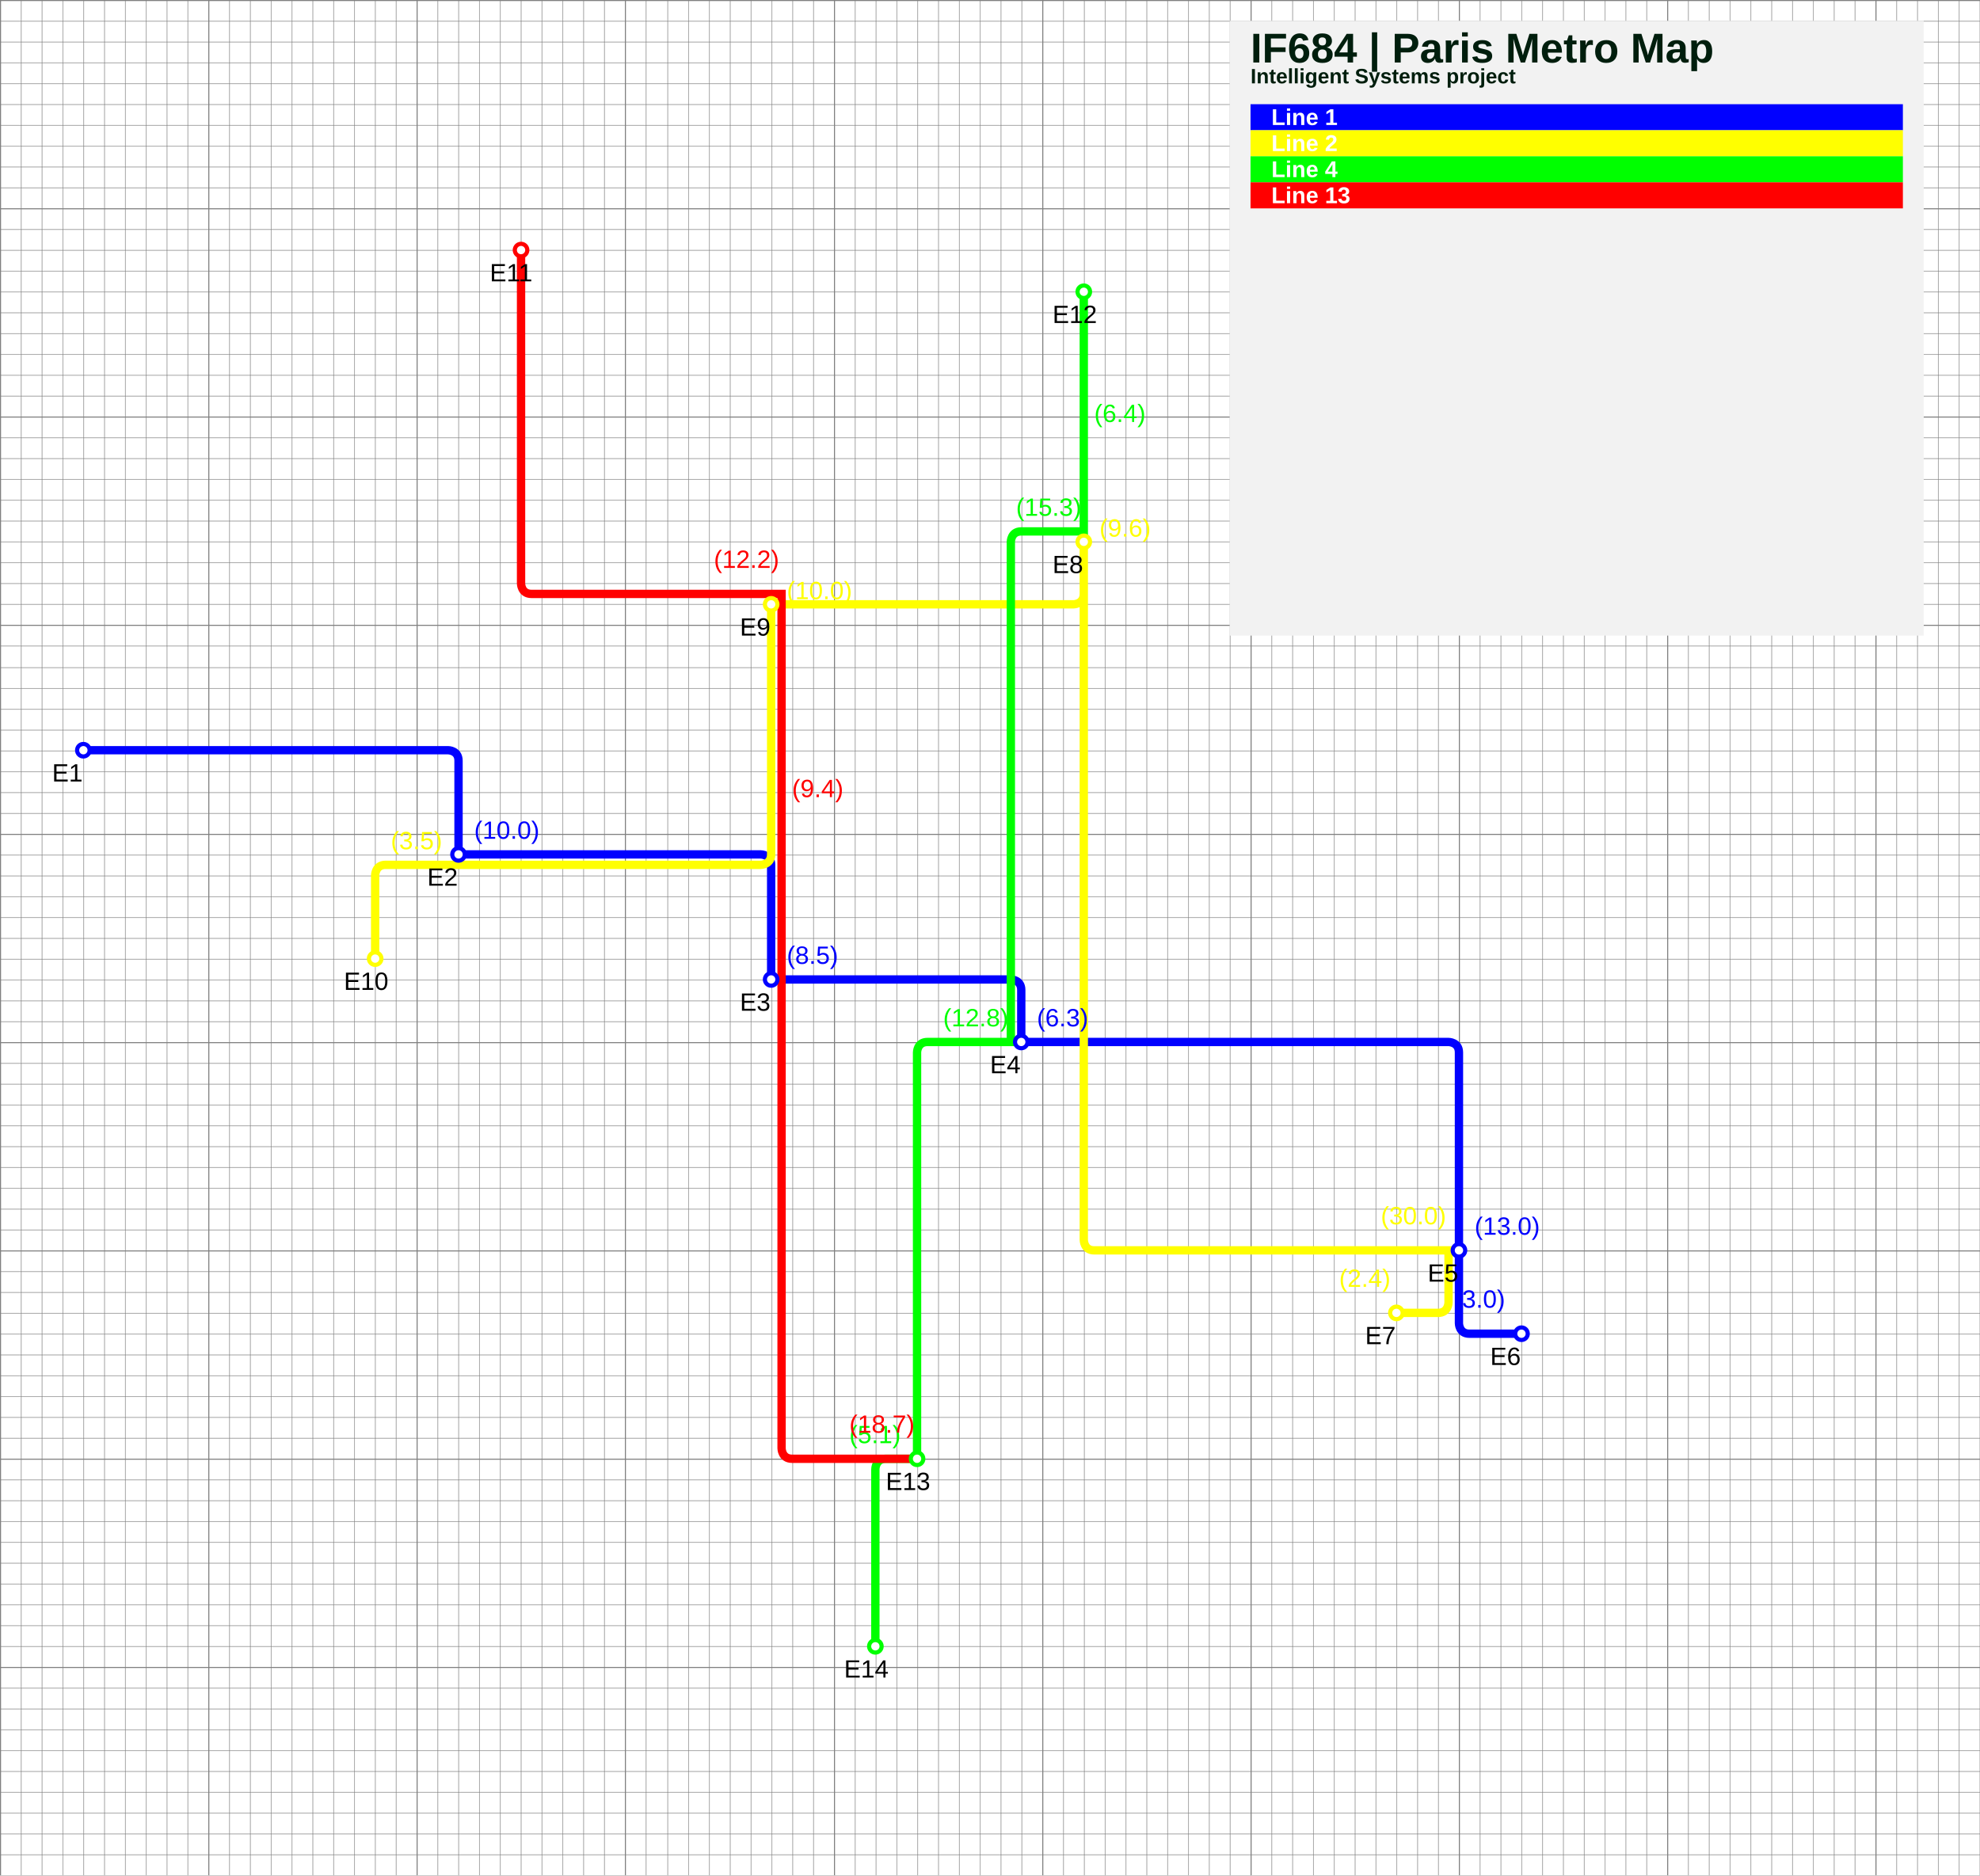
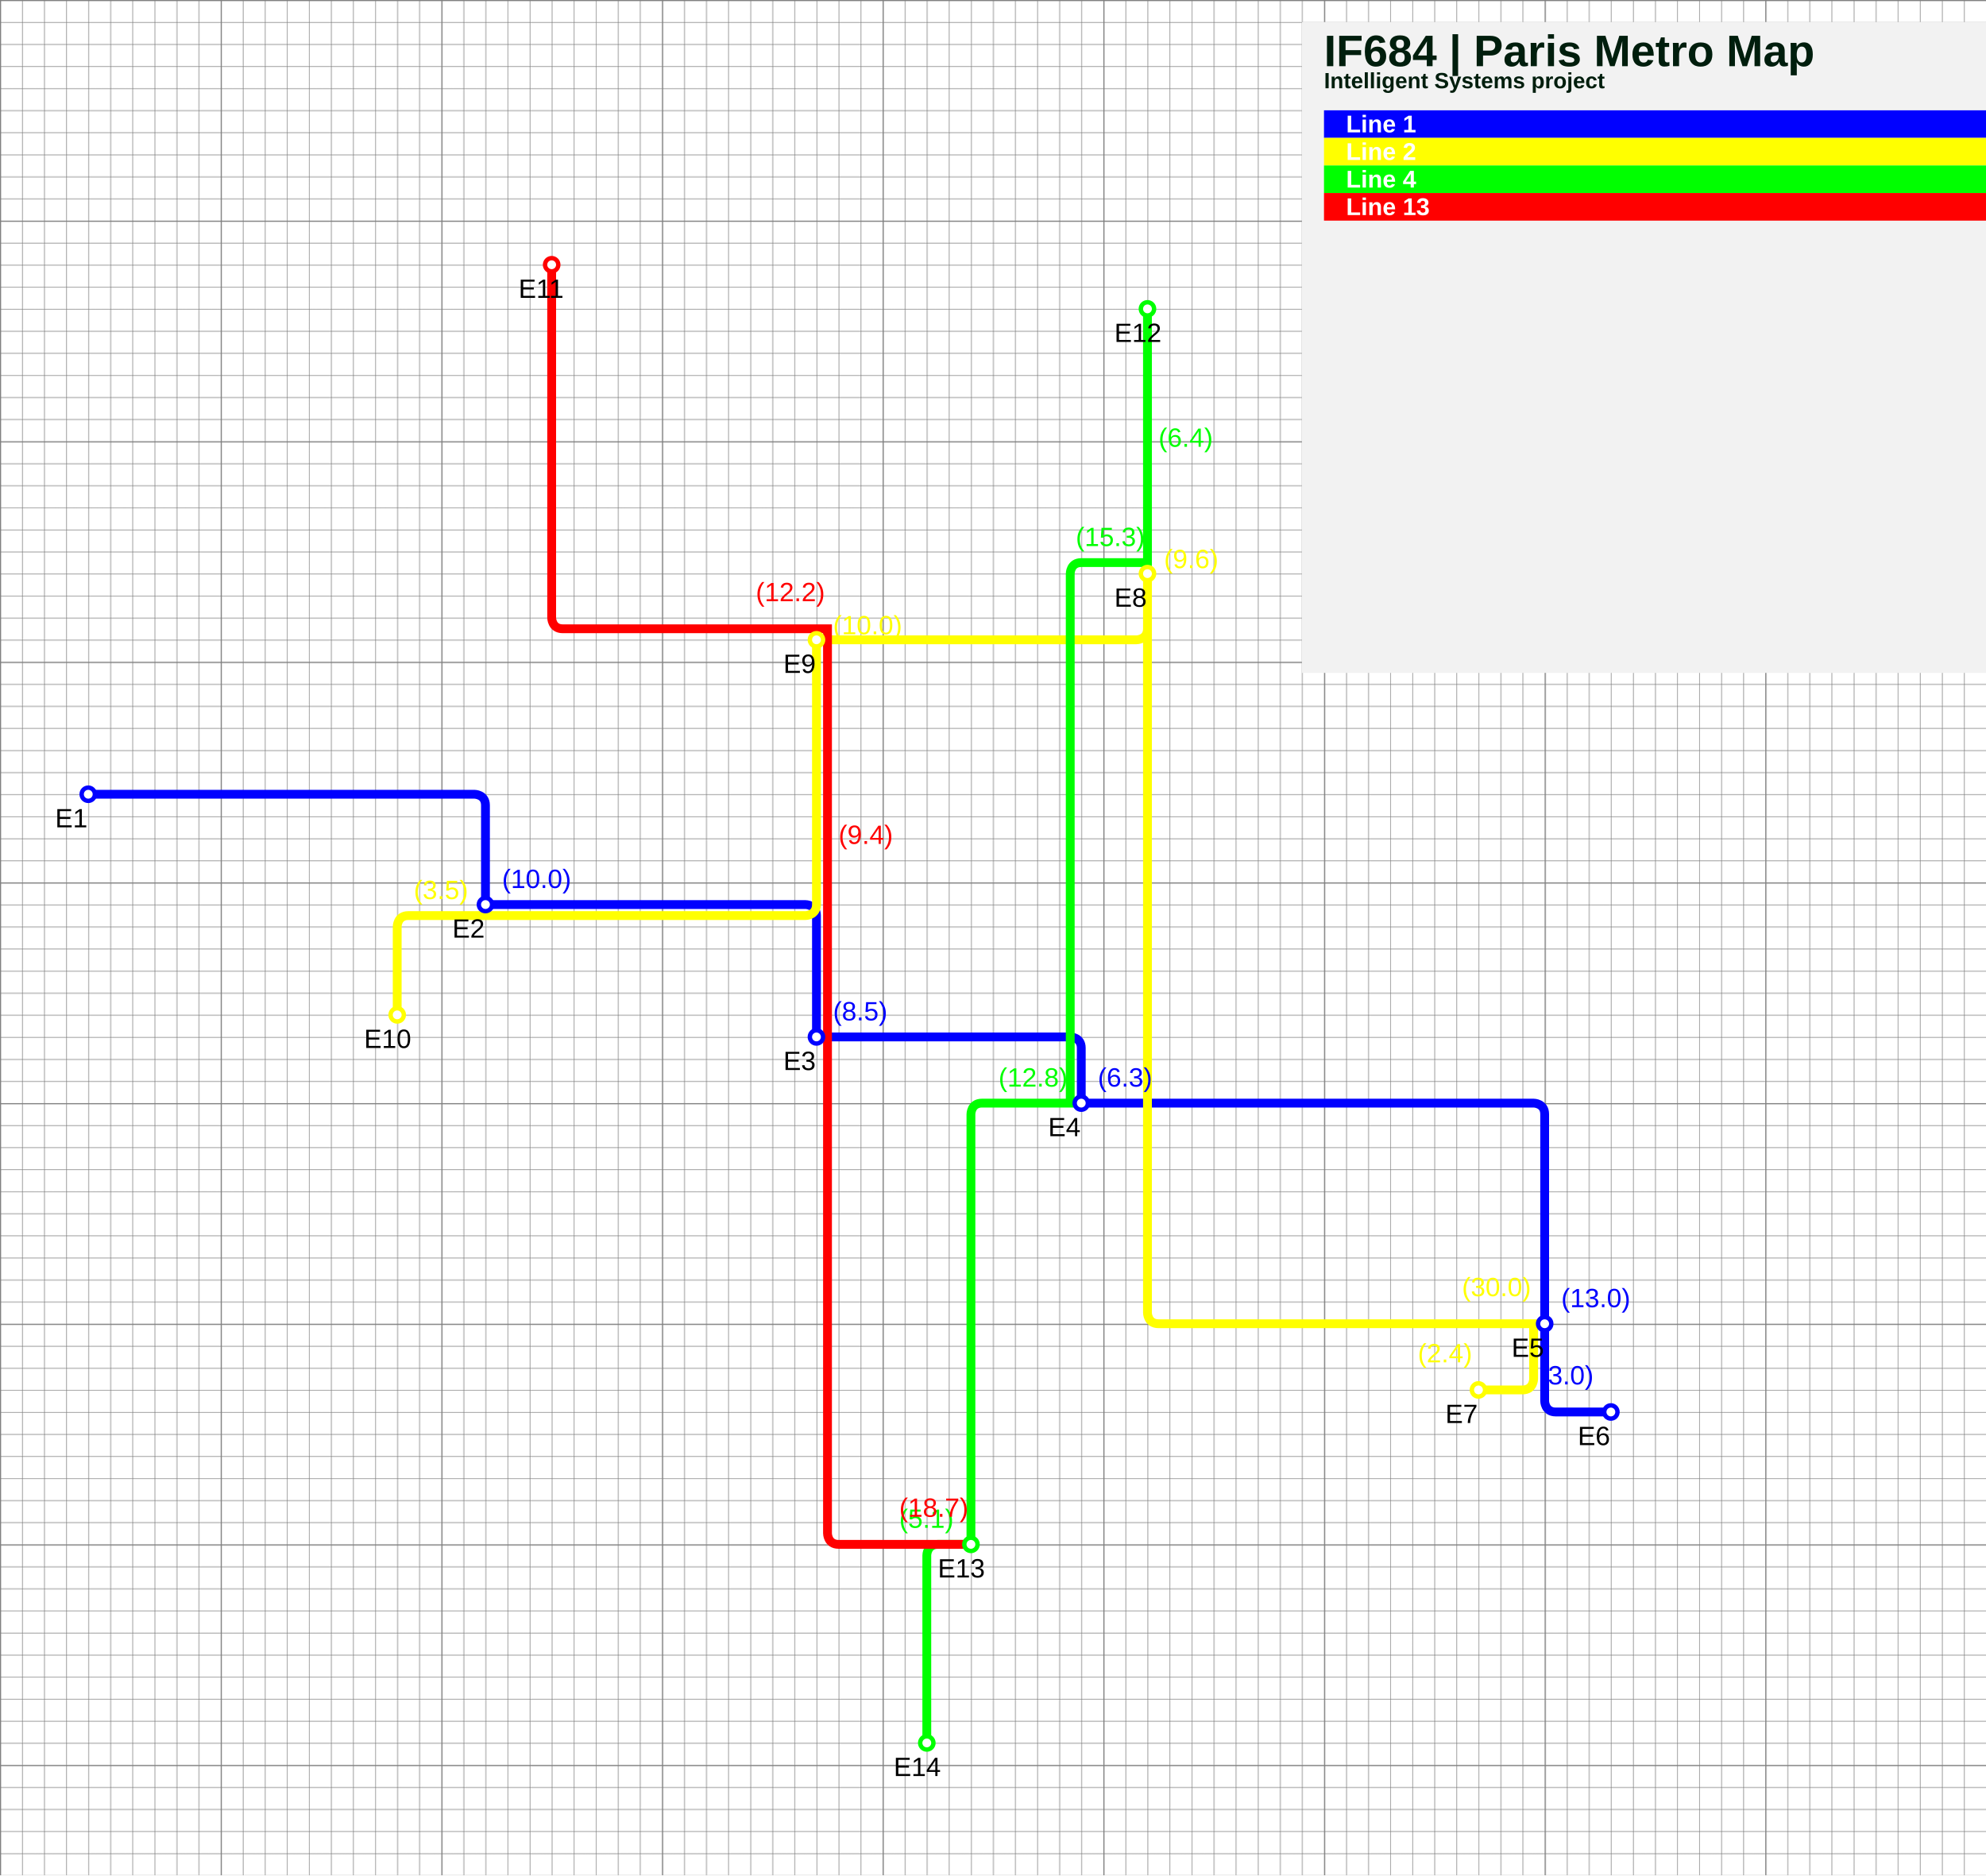
- <svg xmlns="http://www.w3.org/2000/svg" xmlns:xlink="http://www.w3.org/1999/xlink" height="900" version="1.1" width="950">
+ <svg xmlns="http://www.w3.org/2000/svg" xmlns:xlink="http://www.w3.org/1999/xlink" height="850" version="1.1" width="900">
  <rect fill="#ffffff" height="1007" id="bg" width="1410" x="0" y="0" />
  <defs>
    <pattern height="10" id="smallGrid" patternUnits="userSpaceOnUse" width="10">
      <path d="M 10 0 L 0 0 0 10" fill="none" stroke="gray" stroke-width="0.5" />
    </pattern>
    <pattern height="100" id="grid" patternUnits="userSpaceOnUse" width="100">
      <rect fill="url(#smallGrid)" height="100" width="100" />
      <path d="M 100 0 L 0 0 0 100" fill="none" stroke="gray" stroke-width="1" />
    </pattern>
  </defs>
  <rect fill="url(#grid)" height="100%" width="100%" />
  <g id="legend">
    <rect fill="#f2f2f2" height="295" id="lgbox" width="333" x="590" y="10" />
    <g id="title">
      <text fill="#001e0d" font-family="Arial" font-size="20" font-weight="bold" id="tttitle" x="600" y="30">
    IF684 | Paris Metro Map
   </text>
      <text fill="#001e0d" font-family="Arial" font-size="10" font-weight="bold" id="ttupd" x="600" y="40">
    Intelligent Systems project
   </text>
    </g>
    <g id="lgcolorbox">
      <rect fill="#0101ff" height="12.5" width="313" x="600" y="50" />
      <rect fill="#ffff00" height="12.5" width="313" x="600" y="62.5" />
      <rect fill="#00ff00" height="12.5" width="313" x="600" y="75.0" />
      <rect fill="#ff0000" height="12.5" width="313" x="600" y="87.5" />
    </g>
    <g fill="#ffffff" font-family="Arial" id="lglabels" line-height="100%">
      <text font-size="11" font-weight="bold" id="labelLine_1" x="610" y="60">
    Line 1
   </text>
      <text font-size="11" font-weight="bold" id="labelLine_2" x="610" y="72.5">
    Line 2
   </text>
      <text font-size="11" font-weight="bold" id="labelLine_4" x="610" y="85.0">
    Line 4
   </text>
      <text font-size="11" font-weight="bold" id="labelLine_13" x="610" y="97.5">
    Line 13
   </text>
    </g>
  </g>
  <g fill="none" id="lines" stroke-width="4">
    <g id="Line_1" stroke="#0101ff">
      <path d="m40.0 360.0 h175.0 s5 0, 5 5  v45.0 h145.0 s5 0, 5 5  v55.0 h115.0 s5 0, 5 5  v25.0 h205.0 s5 0, 5 5  v95.0 v35.0 s0 5, 5 5 h25.0" />
    </g>
    <g id="Line_2" stroke="#ffff00">
      <path d="m180.0 460.0 v-40.0 s0 -5, 5 -5 h35.0 h145.0 s5 0, 5 -5  v-120.0 h145.0 s5 0, 5 -5  v-25.0 v335.0 s0 5, 5 5 h170.0 v25.0 s0 5, -5 5 h-20.0" />
    </g>
    <g id="Line_4" stroke="#00ff00">
      <path d="m420.0 790.0 v-85.0 s0 -5, 5 -5 h15.0 v-195.0 s0 -5, 5 -5 h40.0 v-240.0 s0 -5, 5 -5 h30.0 v-115.0" />
    </g>
    <g id="Line_13" stroke="#ff0000">
      <path d="m250.0 120.0 v160.0 s0 5, 5 5 h120.0 v185.0 v225.0 s0 5, 5 5 h60.0" />
    </g>
  </g>
  <g fill="#ffffff" id="stns_icons" stroke-width="2">
    <a fill="#ffffff" xlink:href="#Line_1">
      <g id="stns_Line_1" stroke="#0101ff">
        <circle cx="40.0" cy="360.0" id="E1" r="3" />
        <circle cx="220.0" cy="410.0" id="E2" r="3" />
        <circle cx="370.0" cy="470.0" id="E3" r="3" />
        <circle cx="490.0" cy="500.0" id="E4" r="3" />
        <circle cx="700.0" cy="600.0" id="E5" r="3" />
        <circle cx="730.0" cy="640.0" id="E6" r="3" />
      </g>
    </a>
    <a fill="#ffffff" xlink:href="#Line_2">
      <g id="stns_Line_2" stroke="#ffff00">
        <circle cx="180.0" cy="460.0" id="E10" r="3" />
        <circle cx="370.0" cy="290.0" id="E9" r="3" />
        <circle cx="520.0" cy="260.0" id="E8" r="3" />
        <circle cx="670.0" cy="630.0" id="E7" r="3" />
      </g>
    </a>
    <a fill="#ffffff" xlink:href="#Line_4">
      <g id="stns_Line_4" stroke="#00ff00">
        <circle cx="420.0" cy="790.0" id="E14" r="3" />
        <circle cx="440.0" cy="700.0" id="E13" r="3" />
        <circle cx="520.0" cy="140.0" id="E12" r="3" />
      </g>
    </a>
    <a fill="#ffffff" xlink:href="#Line_13">
      <g id="stns_Line_13" stroke="#ff0000">
        <circle cx="250.0" cy="120.0" id="E11" r="3" />
      </g>
    </a>
  </g>
  <g font-family="Arial" id="stns_labels" line-height="100%">
    <g fill="#000000" id="lbLine_1">
      <text font-size="12" id="lbE1" x="25.0" y="375.0">
    E1
   </text>
      <text font-size="12" id="lbE2" x="205.0" y="425.0">
    E2
   </text>
      <text font-size="12" id="lbE3" x="355.0" y="485.0">
    E3
   </text>
      <text font-size="12" id="lbE4" x="475.0" y="515.0">
    E4
   </text>
      <text font-size="12" id="lbE5" x="685.0" y="615.0">
    E5
   </text>
      <text font-size="12" id="lbE6" x="715.0" y="655.0">
    E6
   </text>
    </g>
    <g fill="#000000" id="lbLine_2">
      <text font-size="12" id="lbE10" x="165.0" y="475.0">
    E10
   </text>
      <text font-size="12" id="lbE9" x="355.0" y="305.0">
    E9
   </text>
      <text font-size="12" id="lbE8" x="505.0" y="275.0">
    E8
   </text>
      <text font-size="12" id="lbE7" x="655.0" y="645.0">
    E7
   </text>
    </g>
    <g fill="#000000" id="lbLine_4">
      <text font-size="12" id="lbE14" x="405.0" y="805.0">
    E14
   </text>
      <text font-size="12" id="lbE13" x="425.0" y="715.0">
    E13
   </text>
      <text font-size="12" id="lbE12" x="505.0" y="155.0">
    E12
   </text>
    </g>
    <g fill="#000000" id="lbLine_13">
      <text font-size="12" id="lbE11" x="235.0" y="135.0">
    E11
   </text>
    </g>
  </g>
  <g font-family="Arial" id="edges_labels" line-height="100%">
    <g fill="#000000" id="edLine_1">
      <text fill="#0101ff" font-size="12" x="227.5" y="402.5">
    (10.0)
   </text>
      <text fill="#0101ff" font-size="12" x="377.5" y="462.5">
    (8.5)
   </text>
      <text fill="#0101ff" font-size="12" x="497.5" y="492.5">
    (6.3)
   </text>
      <text fill="#0101ff" font-size="12" x="707.5" y="592.5">
    (13.0)
   </text>
      <text fill="#0101ff" font-size="12" x="697.5" y="627.5">
    (3.0)
   </text>
    </g>
    <g fill="#000000" id="edLine_2">
      <text fill="#ffff00" font-size="12" x="187.5" y="407.5">
    (3.5)
   </text>
      <text fill="#ffff00" font-size="12" x="377.5" y="287.5">
    (10.0)
   </text>
      <text fill="#ffff00" font-size="12" x="527.5" y="257.5">
    (9.6)
   </text>
      <text fill="#ffff00" font-size="12" x="662.5" y="587.5">
    (30.0)
   </text>
      <text fill="#ffff00" font-size="12" x="642.5" y="617.5">
    (2.4)
   </text>
    </g>
    <g fill="#000000" id="edLine_4">
      <text fill="#00ff00" font-size="12" x="407.5" y="692.5">
    (5.1)
   </text>
      <text fill="#00ff00" font-size="12" x="452.5" y="492.5">
    (12.8)
   </text>
      <text fill="#00ff00" font-size="12" x="487.5" y="247.5">
    (15.3)
   </text>
      <text fill="#00ff00" font-size="12" x="525.0" y="202.5">
    (6.4)
   </text>
    </g>
    <g fill="#000000" id="edLine_13">
      <text fill="#ff0000" font-size="12" x="342.5" y="272.5">
    (12.2)
   </text>
      <text fill="#ff0000" font-size="12" x="380.0" y="382.5">
    (9.4)
   </text>
      <text fill="#ff0000" font-size="12" x="407.5" y="687.5">
    (18.7)
   </text>
    </g>
  </g>
</svg>
